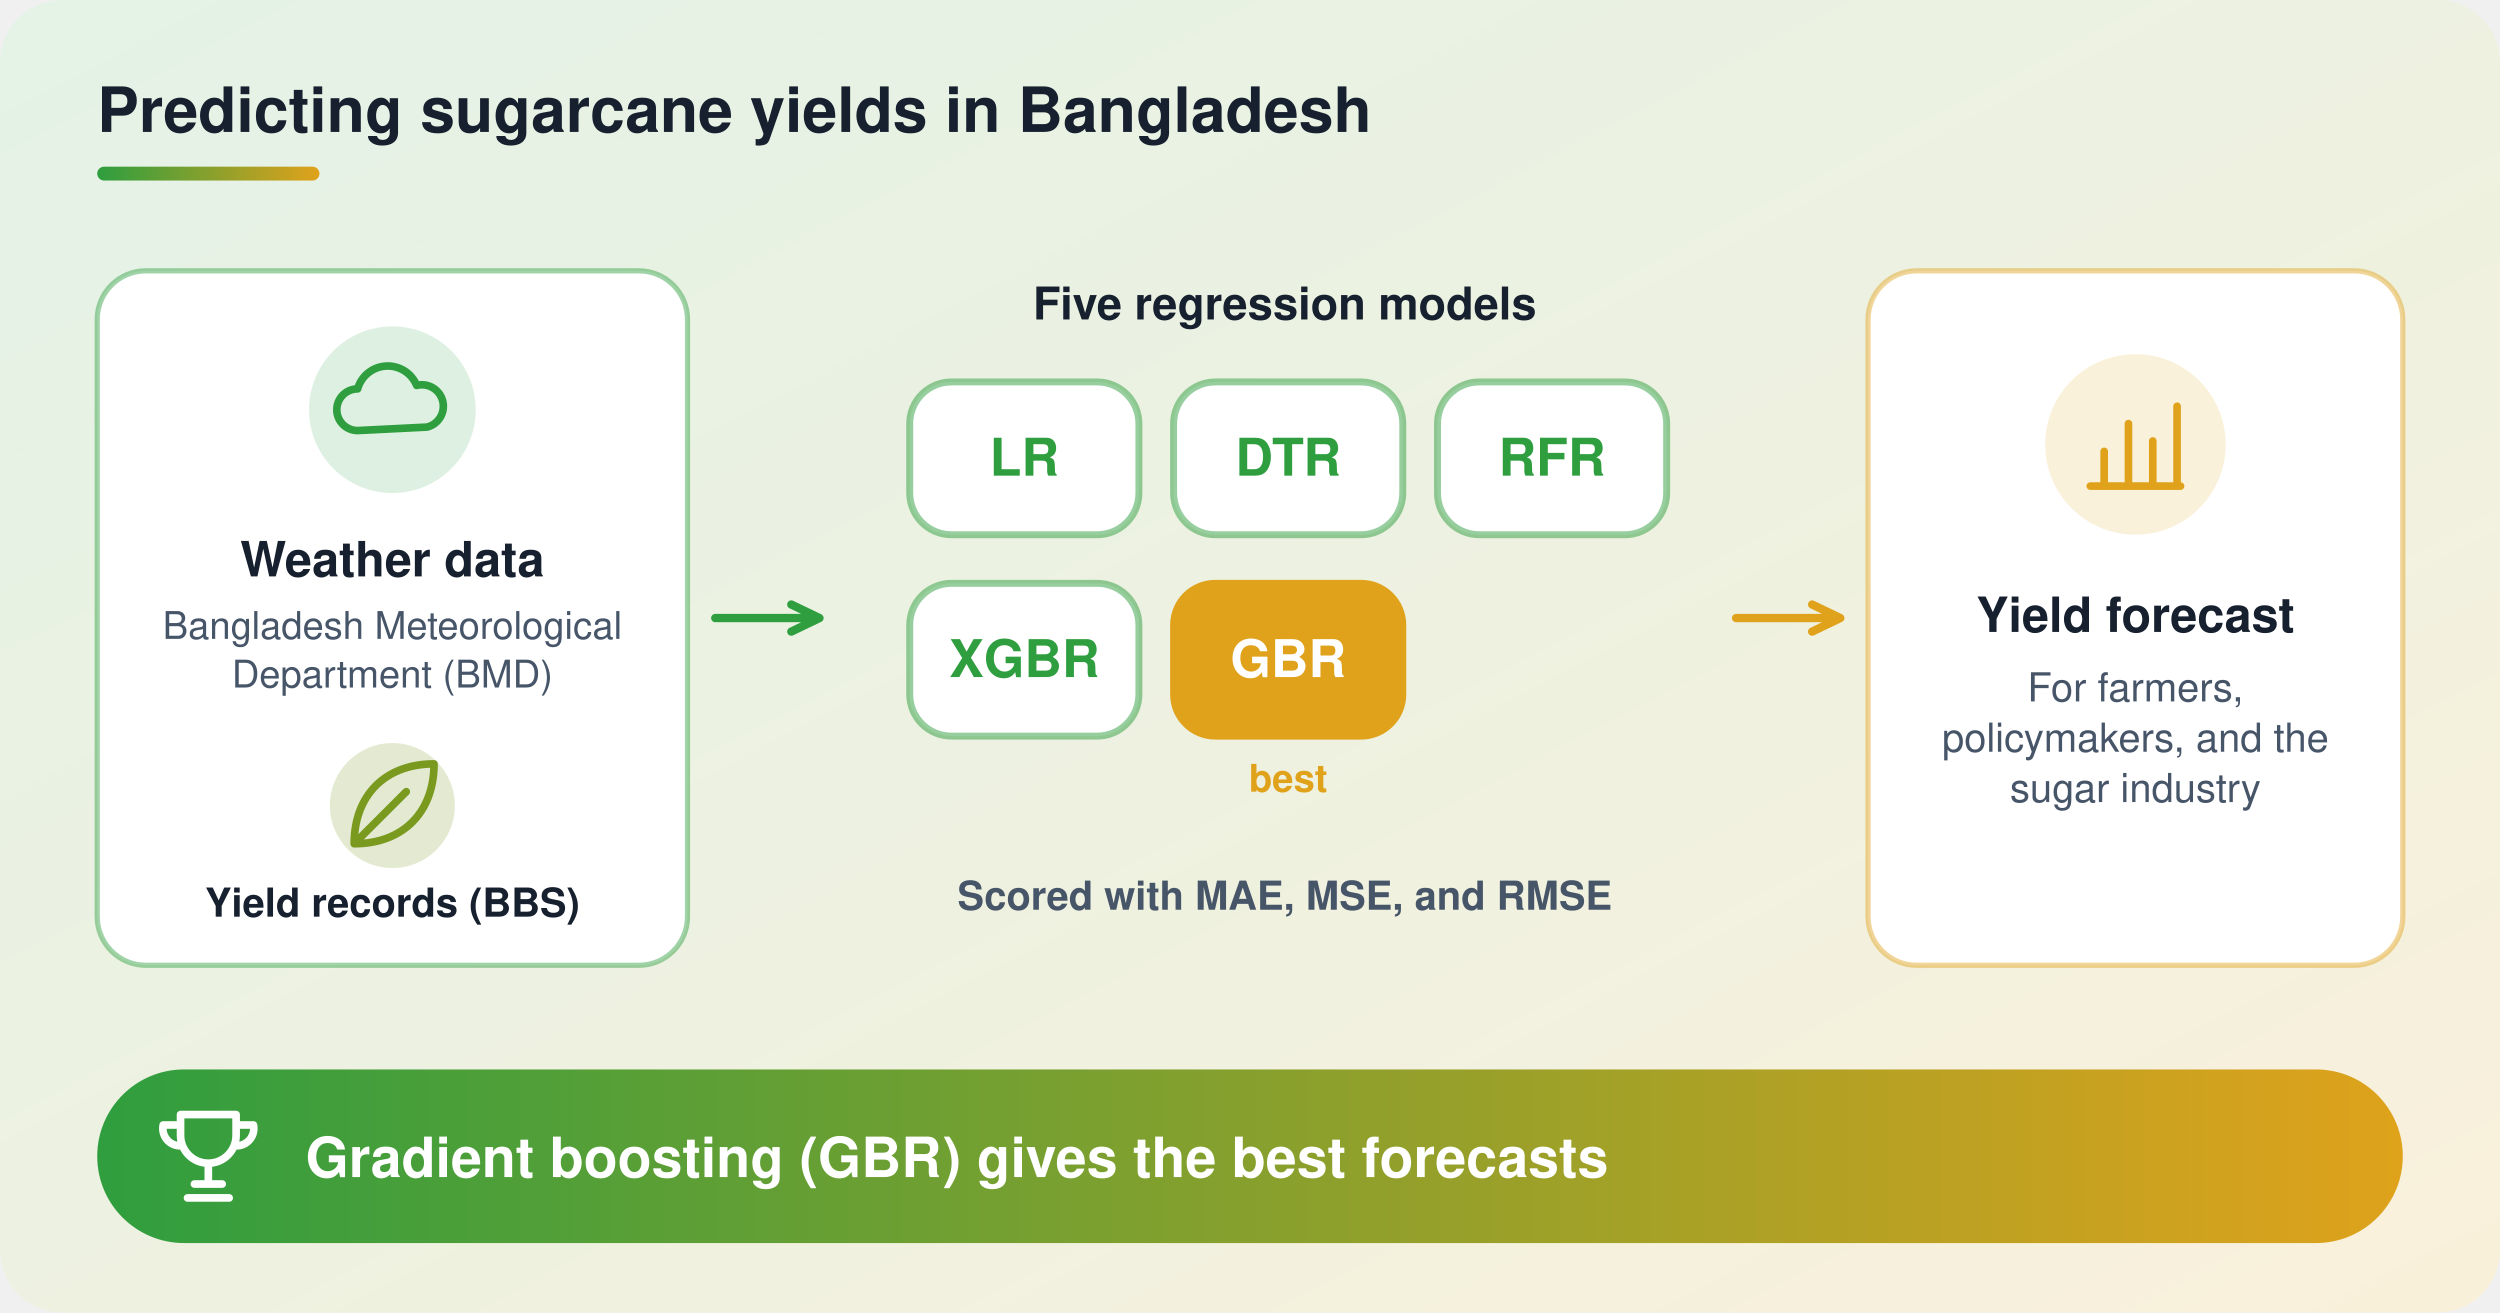
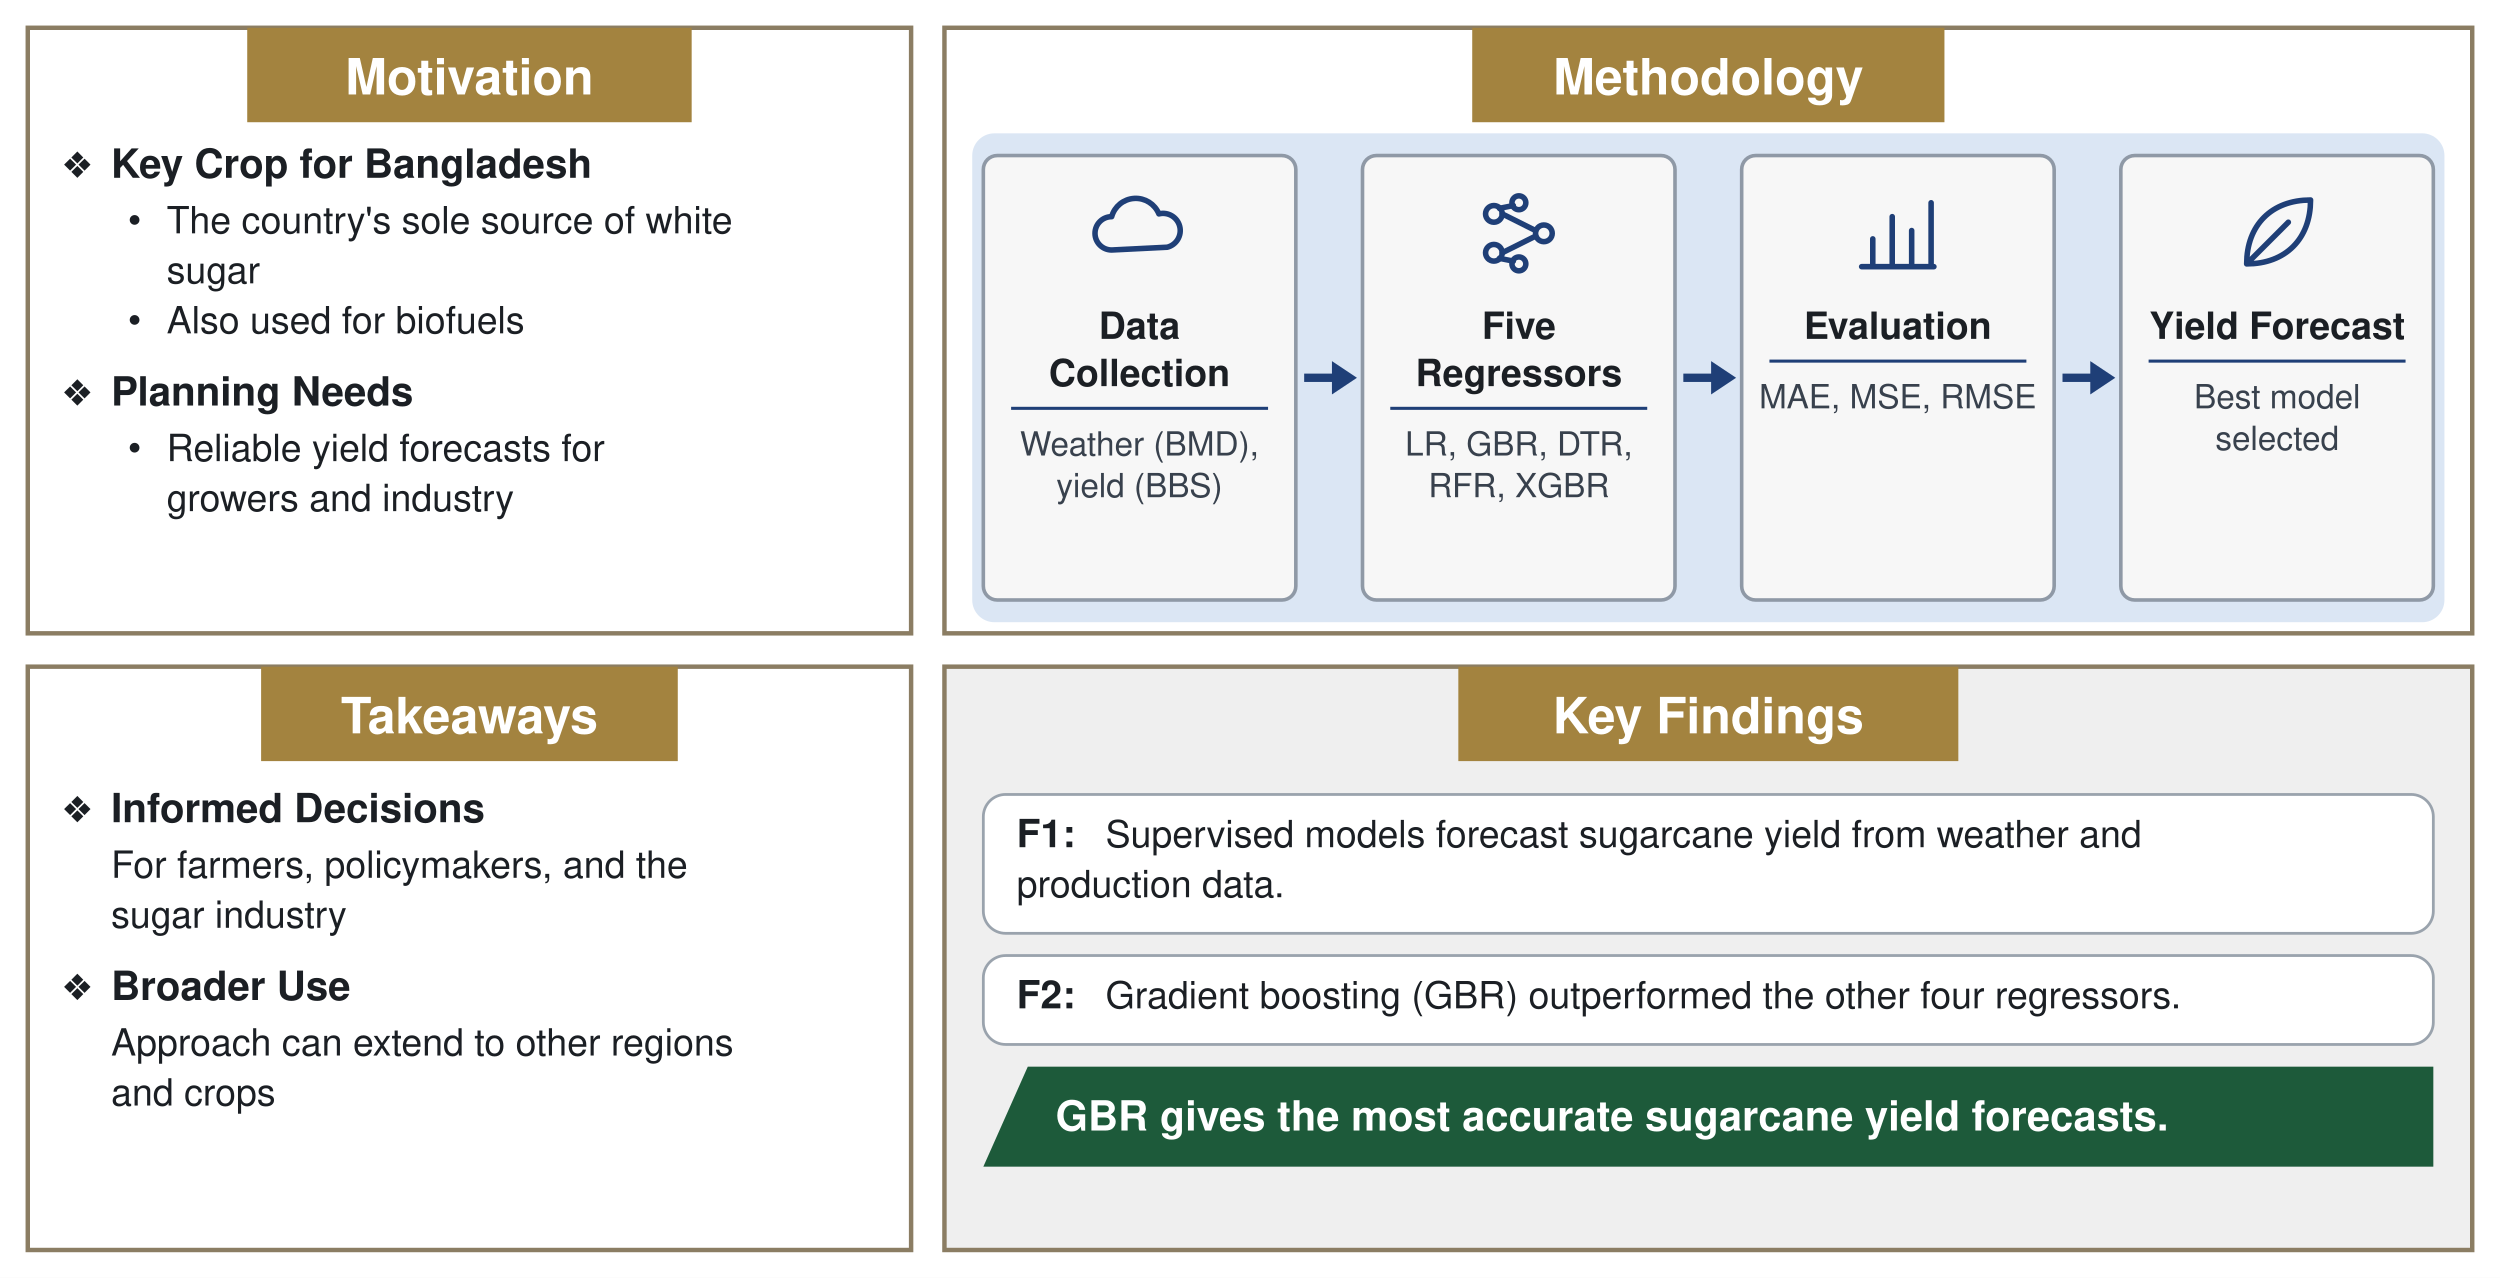
- <svg xmlns="http://www.w3.org/2000/svg" viewBox="0 0 720 378" font-family="IBM Plex Sans, Helvetica, Arial, sans-serif">
-   <defs>
-     <linearGradient id="bg" x1="0" y1="0" x2="1" y2="1">
-       <stop offset="0" stop-color="#2e9e3f" stop-opacity="0.13" />
-       <stop offset="1" stop-color="#e0a21b" stop-opacity="0.16" />
-     </linearGradient>
-     <linearGradient id="g" x1="0" y1="0" x2="1" y2="0">
-       <stop offset="0" stop-color="#2e9e3f" />
-       <stop offset="1" stop-color="#e0a21b" />
-     </linearGradient>
-   </defs>
-   <rect width="720" height="378" rx="18" fill="#fff" />
-   <rect width="720" height="378" rx="18" fill="url(#bg)" />
-   <text x="28.0" y="38.0" font-size="18" font-weight="700" fill="#17202e" text-anchor="start">Predicting sugarcane yields in Bangladesh</text>
-   <rect x="28" y="48" width="64" height="4" rx="2" fill="url(#g)" />
-   <rect x="28" y="78" width="170" height="200" rx="14" fill="#fff" fill-opacity="1" stroke="#2e9e3f" stroke-opacity="0.45" stroke-width="1.5" />
-   <circle cx="113" cy="118" r="24" fill="#2e9e3f" fill-opacity="0.16" />
-   <g transform="translate(113.0,118.0) scale(1.0)" fill="none" stroke="#2e9e3f" stroke-width="2.2" stroke-linecap="round" stroke-linejoin="round">
+ <svg xmlns="http://www.w3.org/2000/svg" viewBox="0 0 900 460" font-family="Helvetica, Arial, sans-serif">
+   <rect width="900" height="460" fill="#fff" />
+   <rect x="10" y="10" width="318" height="218" fill="#ffffff" stroke="#8b7d63" stroke-width="1.6" />
+   <rect x="89.0" y="10" width="160" height="34" fill="#a3833f" />
+   <text x="169.0" y="34.0" font-size="18" font-weight="700" fill="#fff" text-anchor="middle">Motivation</text>
+   <text x="22.0" y="64.0" font-size="13" font-weight="700" fill="#1b1f24" text-anchor="start">❖</text>
+   <text x="40.0" y="64.0" font-size="14.5" font-weight="700" fill="#1b1f24" text-anchor="start">Key Crop for Bangladesh</text>
+   <text x="46.0" y="84.0" font-size="14" font-weight="400" fill="#1b1f24" text-anchor="start">•</text>
+   <text x="60.0" y="84.0" font-size="13.5" font-weight="400" fill="#1b1f24" text-anchor="start">The country's sole source of white</text>
+   <text x="60.0" y="102.0" font-size="13.5" font-weight="400" fill="#1b1f24" text-anchor="start">sugar</text>
+   <text x="46.0" y="120.0" font-size="14" font-weight="400" fill="#1b1f24" text-anchor="start">•</text>
+   <text x="60.0" y="120.0" font-size="13.5" font-weight="400" fill="#1b1f24" text-anchor="start">Also used for biofuels</text>
+   <text x="22.0" y="146.0" font-size="13" font-weight="700" fill="#1b1f24" text-anchor="start">❖</text>
+   <text x="40.0" y="146.0" font-size="14.5" font-weight="700" fill="#1b1f24" text-anchor="start">Planning Needs</text>
+   <text x="46.0" y="166.0" font-size="14" font-weight="400" fill="#1b1f24" text-anchor="start">•</text>
+   <text x="60.0" y="166.0" font-size="13.5" font-weight="400" fill="#1b1f24" text-anchor="start">Reliable yield forecasts for</text>
+   <text x="60.0" y="184.0" font-size="13.5" font-weight="400" fill="#1b1f24" text-anchor="start">growers and industry</text>
+   <rect x="10" y="240" width="318" height="210" fill="#ffffff" stroke="#8b7d63" stroke-width="1.6" />
+   <rect x="94.0" y="240" width="150" height="34" fill="#a3833f" />
+   <text x="169.0" y="264.0" font-size="18" font-weight="700" fill="#fff" text-anchor="middle">Takeaways</text>
+   <text x="22.0" y="296.0" font-size="13" font-weight="700" fill="#1b1f24" text-anchor="start">❖</text>
+   <text x="40.0" y="296.0" font-size="14.5" font-weight="700" fill="#1b1f24" text-anchor="start">Informed Decisions</text>
+   <text x="40.0" y="316.0" font-size="13.5" font-weight="400" fill="#1b1f24" text-anchor="start">For farmers, policymakers, and the</text>
+   <text x="40.0" y="334.0" font-size="13.5" font-weight="400" fill="#1b1f24" text-anchor="start">sugar industry</text>
+   <text x="22.0" y="360.0" font-size="13" font-weight="700" fill="#1b1f24" text-anchor="start">❖</text>
+   <text x="40.0" y="360.0" font-size="14.5" font-weight="700" fill="#1b1f24" text-anchor="start">Broader Use</text>
+   <text x="40.0" y="380.0" font-size="13.5" font-weight="400" fill="#1b1f24" text-anchor="start">Approach can extend to other regions</text>
+   <text x="40.0" y="398.0" font-size="13.5" font-weight="400" fill="#1b1f24" text-anchor="start">and crops</text>
+   <rect x="340" y="10" width="550" height="218" fill="#ffffff" stroke="#8b7d63" stroke-width="1.6" />
+   <rect x="530.0" y="10" width="170" height="34" fill="#a3833f" />
+   <text x="615.0" y="34.0" font-size="18" font-weight="700" fill="#fff" text-anchor="middle">Methodology</text>
+   <rect x="350" y="48" width="530" height="176" rx="8" fill="#dbe6f4" />
+   <rect x="354.0" y="56" width="112.5" height="160" rx="5" fill="#f7f7f7" stroke="#8f99a6" stroke-width="1.3" />
+   <g transform="translate(410.2,84)" fill="none" stroke="#1f3f77" stroke-width="2" stroke-linecap="round" stroke-linejoin="round">
    <path d="M-10 6a6 6 0 0 1 0-12 9 9 0 0 1 17-1 6 6 0 0 1 3 12z" />
  </g>
-   <text x="113.0" y="166.0" font-size="14" font-weight="700" fill="#17202e" text-anchor="middle">Weather data</text>
-   <text x="113.0" y="184.0" font-size="11" font-weight="400" fill="#475569" text-anchor="middle">Bangladesh Meteorological</text>
-   <text x="113.0" y="198.0" font-size="11" font-weight="400" fill="#475569" text-anchor="middle">Department (BMD)</text>
-   <circle cx="113" cy="232" r="18" fill="#7a9a1f" fill-opacity="0.2" />
-   <g transform="translate(113.0,232.0) scale(1.0)" fill="none" stroke="#7a9a1f" stroke-width="2.2" stroke-linecap="round" stroke-linejoin="round">
+   <text x="410.2" y="122.0" font-size="13.5" font-weight="700" fill="#1b1f24" text-anchor="middle">Data</text>
+   <text x="410.2" y="139.0" font-size="13.5" font-weight="700" fill="#1b1f24" text-anchor="middle">Collection</text>
+   <path d="M364.0 147.0 H456.5" stroke="#1f3f77" stroke-width="1.1" />
+   <text x="410.2" y="164.0" font-size="12" font-weight="400" fill="#38414d" text-anchor="middle">Weather (BMD),</text>
+   <text x="410.2" y="179.0" font-size="12" font-weight="400" fill="#38414d" text-anchor="middle">yield (BBS)</text>
+   <path d="M469.5 136.0 H481.5" stroke="#1f3f77" stroke-width="3" />
+   <path d="M479.5 130.0 L488.5 136.0 L479.5 142.0 Z" fill="#1f3f77" />
+   <rect x="490.5" y="56" width="112.5" height="160" rx="5" fill="#f7f7f7" stroke="#8f99a6" stroke-width="1.3" />
+   <g transform="translate(546.8,84)" fill="none" stroke="#1f3f77" stroke-width="2" stroke-linecap="round" stroke-linejoin="round">
+     <circle cx="-9" cy="-7" r="3" />
+     <circle cx="-9" cy="7" r="3" />
+     <circle cx="9" cy="0" r="3" />
+     <circle cx="0" cy="-11" r="2.5" />
+     <circle cx="0" cy="11" r="2.5" />
+     <path d="M-6 -7l12 6M-6 7l12-6M-7 -9l5-1M-7 9l5 1" />
+   </g>
+   <text x="546.8" y="122.0" font-size="13.5" font-weight="700" fill="#1b1f24" text-anchor="middle">Five</text>
+   <text x="546.8" y="139.0" font-size="13.5" font-weight="700" fill="#1b1f24" text-anchor="middle">Regressors</text>
+   <path d="M500.5 147.0 H593.0" stroke="#1f3f77" stroke-width="1.1" />
+   <text x="546.8" y="164.0" font-size="12" font-weight="400" fill="#38414d" text-anchor="middle">LR, GBR, DTR,</text>
+   <text x="546.8" y="179.0" font-size="12" font-weight="400" fill="#38414d" text-anchor="middle">RFR, XGBR</text>
+   <path d="M606.0 136.0 H618.0" stroke="#1f3f77" stroke-width="3" />
+   <path d="M616.0 130.0 L625.0 136.0 L616.0 142.0 Z" fill="#1f3f77" />
+   <rect x="627.0" y="56" width="112.5" height="160" rx="5" fill="#f7f7f7" stroke="#8f99a6" stroke-width="1.3" />
+   <g transform="translate(683.2,84)" fill="none" stroke="#1f3f77" stroke-width="2" stroke-linecap="round" stroke-linejoin="round">
+     <path d="M-13 12h26M-9 12V2M-2 12V-6M5 12V-1M12 12V-11" />
+   </g>
+   <text x="683.2" y="122.0" font-size="13.5" font-weight="700" fill="#1b1f24" text-anchor="middle">Evaluation</text>
+   <path d="M637.0 130.0 H729.5" stroke="#1f3f77" stroke-width="1.1" />
+   <text x="683.2" y="147.0" font-size="12" font-weight="400" fill="#38414d" text-anchor="middle">MAE, MSE, RMSE</text>
+   <path d="M742.5 136.0 H754.5" stroke="#1f3f77" stroke-width="3" />
+   <path d="M752.5 130.0 L761.5 136.0 L752.5 142.0 Z" fill="#1f3f77" />
+   <rect x="763.5" y="56" width="112.5" height="160" rx="5" fill="#f7f7f7" stroke="#8f99a6" stroke-width="1.3" />
+   <g transform="translate(819.8,84)" fill="none" stroke="#1f3f77" stroke-width="2" stroke-linecap="round" stroke-linejoin="round">
    <path d="M-11 11C-11-3-2-12 12-12 12 2 3 11-11 11zM-11 11L4 -4" />
  </g>
-   <text x="113.0" y="264.0" font-size="11.5" font-weight="600" fill="#17202e" text-anchor="middle">Yield records (BBS)</text>
-   <path d="M206.0 178.0L236.0 178.0M227.9 181.9L236.0 178.0L227.9 174.1" stroke="#2e9e3f" stroke-width="2.4" fill="none" stroke-linecap="round" stroke-linejoin="round" />
-   <text x="370.0" y="92.0" font-size="13" font-weight="700" fill="#17202e" text-anchor="middle">Five regression models</text>
-   <rect x="262" y="110" width="66" height="44" rx="12" fill="#fff" stroke="#2e9e3f" stroke-opacity="0.5" stroke-width="2" />
-   <text x="295.0" y="137.0" font-size="15" font-weight="700" fill="#2e9e3f" text-anchor="middle">LR</text>
-   <rect x="338" y="110" width="66" height="44" rx="12" fill="#fff" stroke="#2e9e3f" stroke-opacity="0.5" stroke-width="2" />
-   <text x="371.0" y="137.0" font-size="15" font-weight="700" fill="#2e9e3f" text-anchor="middle">DTR</text>
-   <rect x="414" y="110" width="66" height="44" rx="12" fill="#fff" stroke="#2e9e3f" stroke-opacity="0.5" stroke-width="2" />
-   <text x="447.0" y="137.0" font-size="15" font-weight="700" fill="#2e9e3f" text-anchor="middle">RFR</text>
-   <rect x="262" y="168" width="66" height="44" rx="12" fill="#fff" stroke="#2e9e3f" stroke-opacity="0.5" stroke-width="2" />
-   <text x="295.0" y="195.0" font-size="15" font-weight="700" fill="#2e9e3f" text-anchor="middle">XGBR</text>
-   <rect x="338" y="168" width="66" height="44" rx="12" fill="#e0a21b" stroke="#e0a21b" stroke-opacity="1" stroke-width="2" />
-   <text x="371.0" y="195.0" font-size="15" font-weight="700" fill="#fff" text-anchor="middle">GBR</text>
-   <text x="371.0" y="228.0" font-size="11" font-weight="700" fill="#e0a21b" text-anchor="middle">best</text>
-   <text x="370.0" y="262.0" font-size="11.5" font-weight="600" fill="#475569" text-anchor="middle">Scored with MAE, MSE, and RMSE</text>
-   <path d="M500.0 178.0L530.0 178.0M521.9 181.9L530.0 178.0L521.9 174.1" stroke="#e0a21b" stroke-width="2.4" fill="none" stroke-linecap="round" stroke-linejoin="round" />
-   <rect x="538" y="78" width="154" height="200" rx="14" fill="#fff" fill-opacity="1" stroke="#e0a21b" stroke-opacity="0.45" stroke-width="1.5" />
-   <circle cx="615" cy="128" r="26" fill="#e0a21b" fill-opacity="0.16" />
-   <g transform="translate(615.0,128.0) scale(1.0)" fill="none" stroke="#e0a21b" stroke-width="2.2" stroke-linecap="round" stroke-linejoin="round">
-     <path d="M-13 12h26M-9 12V2M-2 12V-6M5 12V-1M12 12V-11" />
-   </g>
-   <text x="615.0" y="182.0" font-size="14" font-weight="700" fill="#17202e" text-anchor="middle">Yield forecast</text>
-   <text x="615.0" y="202.0" font-size="11.5" font-weight="400" fill="#475569" text-anchor="middle">For farmers,</text>
-   <text x="615.0" y="216.5" font-size="11.5" font-weight="400" fill="#475569" text-anchor="middle">policymakers, and the</text>
-   <text x="615.0" y="231.0" font-size="11.5" font-weight="400" fill="#475569" text-anchor="middle">sugar industry</text>
-   <rect x="28" y="308" width="664" height="50" rx="25" fill="url(#g)" />
-   <g transform="translate(60.0,333.0) scale(1.0)" fill="none" stroke="#fff" stroke-width="2.2" stroke-linecap="round" stroke-linejoin="round">
-     <path d="M-8 -12h16v6a8 8 0 0 1-16 0zM-8 -9h-5a5 5 0 0 0 5 6M8 -9h5a5 5 0 0 1-5 6M0 2v6M-6 12h12M-4 8h8" />
-   </g>
-   <text x="88.0" y="339.0" font-size="16" font-weight="700" fill="#fff" text-anchor="start">Gradient boosting (GBR) gives the best forecasts</text>
+   <text x="819.8" y="122.0" font-size="13.5" font-weight="700" fill="#1b1f24" text-anchor="middle">Yield Forecast</text>
+   <path d="M773.5 130.0 H866.0" stroke="#1f3f77" stroke-width="1.1" />
+   <text x="819.8" y="147.0" font-size="12" font-weight="400" fill="#38414d" text-anchor="middle">Best model</text>
+   <text x="819.8" y="162.0" font-size="12" font-weight="400" fill="#38414d" text-anchor="middle">selected</text>
+   <rect x="340" y="240" width="550" height="210" fill="#efefef" stroke="#8b7d63" stroke-width="1.6" />
+   <rect x="525.0" y="240" width="180" height="34" fill="#a3833f" />
+   <text x="615.0" y="264.0" font-size="18" font-weight="700" fill="#fff" text-anchor="middle">Key Findings</text>
+   <rect x="354" y="286" width="522" height="50" rx="8" fill="#fff" stroke="#9aa3ad" />
+   <text x="366.0" y="305.0" font-size="14" font-weight="700" fill="#1b1f24" text-anchor="start">F1:</text>
+   <text x="398.0" y="305.0" font-size="13.5" font-weight="400" fill="#1b1f24" text-anchor="start">Supervised models forecast sugarcane yield from weather and</text>
+   <text x="366.0" y="323.0" font-size="13.5" font-weight="400" fill="#1b1f24" text-anchor="start">production data.</text>
+   <rect x="354" y="344" width="522" height="32" rx="8" fill="#fff" stroke="#9aa3ad" />
+   <text x="366.0" y="363.0" font-size="14" font-weight="700" fill="#1b1f24" text-anchor="start">F2:</text>
+   <text x="398.0" y="363.0" font-size="13.5" font-weight="400" fill="#1b1f24" text-anchor="start">Gradient boosting (GBR) outperformed the other four regressors.</text>
+   <path d="M370 384 H876 V420 H354 Z" fill="#1d5a3a" />
+   <text x="380.0" y="407.0" font-size="15" font-weight="700" fill="#ffffff" text-anchor="start">GBR gives the most accurate sugarcane yield forecasts.</text>
</svg>
